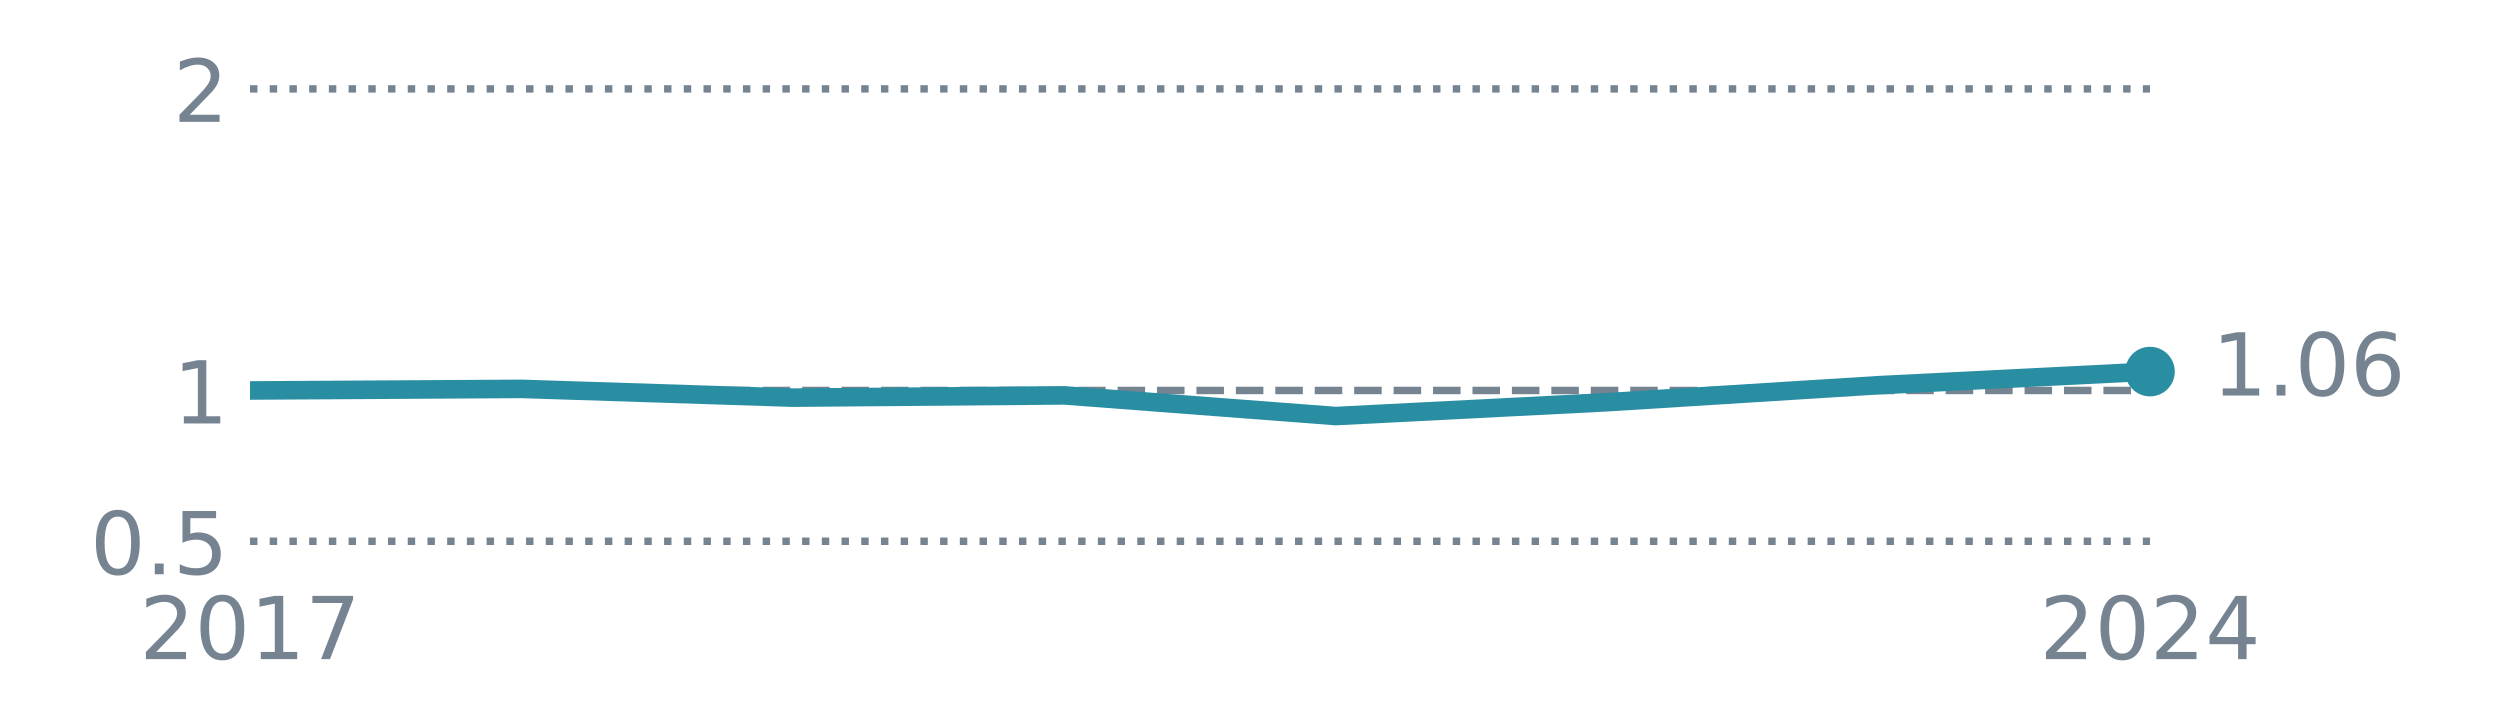
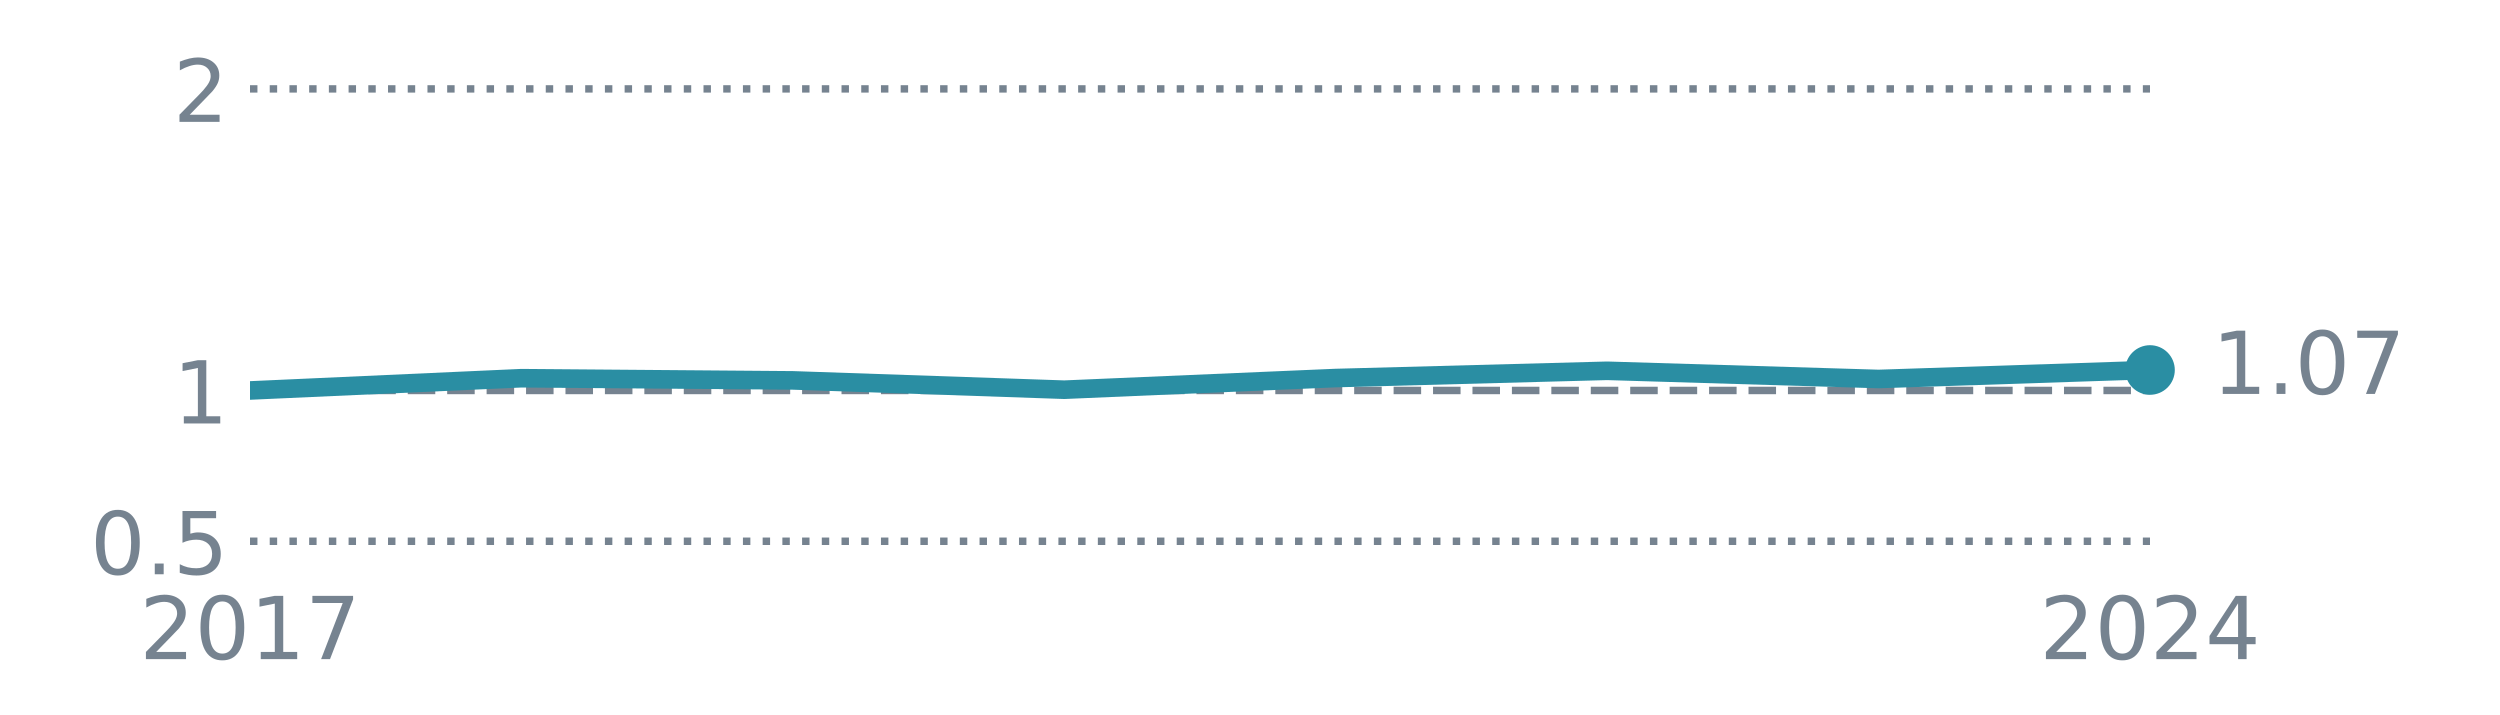
<svg xmlns="http://www.w3.org/2000/svg" xmlns:xlink="http://www.w3.org/1999/xlink" width="403.2pt" height="115.2pt" viewBox="0 0 403.2 115.2" version="1.1">
  <defs>
    <style type="text/css">*{stroke-linejoin: round; stroke-linecap: butt}</style>
  </defs>
  <g id="figure_1">
    <g id="patch_1">
      <path d="M 0 115.2  L 403.2 115.2  L 403.2 0  L 0 0  L 0 115.2  z " style="fill: none" />
    </g>
    <g id="axes_1">
      <g id="patch_2">
        <path d="M 40.32 92.16  L 346.752 92.16  L 346.752 4.608  L 40.32 4.608  L 40.32 92.16  z " style="fill: none" />
      </g>
      <g id="matplotlib.axis_1">
        <g id="xtick_1">
          <g id="line2d_1" />
          <g id="text_1">
            <text style="font-size: 14px; font-family: 'DejaVu Sans', 'Bitstream Vera Sans', 'Computer Modern Sans Serif', 'Lucida Grande', 'Verdana', 'Geneva', 'Lucid', 'Arial', 'Helvetica', 'Avant Garde', sans-serif; text-anchor: middle; fill: #768390" x="40.32" y="106.298" transform="rotate(-0 40.32 106.2978)">2017</text>
          </g>
        </g>
        <g id="xtick_2">
          <g id="line2d_2" />
          <g id="text_2">
            <text style="font-size: 14px; font-family: 'DejaVu Sans', 'Bitstream Vera Sans', 'Computer Modern Sans Serif', 'Lucida Grande', 'Verdana', 'Geneva', 'Lucid', 'Arial', 'Helvetica', 'Avant Garde', sans-serif; text-anchor: middle; fill: #768390" x="346.752" y="106.298" transform="rotate(-0 346.752 106.2978)">2024</text>
          </g>
        </g>
      </g>
      <g id="matplotlib.axis_2">
        <g id="ytick_1">
          <g id="line2d_3" />
          <g id="text_3">
            <text style="font-size: 14px; font-family: 'DejaVu Sans', 'Bitstream Vera Sans', 'Computer Modern Sans Serif', 'Lucida Grande', 'Verdana', 'Geneva', 'Lucid', 'Arial', 'Helvetica', 'Avant Garde', sans-serif; text-anchor: end; fill: #768390" x="36.82" y="92.615" transform="rotate(-0 36.82 92.61491)">0.5</text>
          </g>
        </g>
        <g id="ytick_2">
          <g id="line2d_4" />
          <g id="text_4">
            <text style="font-size: 14px; font-family: 'DejaVu Sans', 'Bitstream Vera Sans', 'Computer Modern Sans Serif', 'Lucida Grande', 'Verdana', 'Geneva', 'Lucid', 'Arial', 'Helvetica', 'Avant Garde', sans-serif; text-anchor: end; fill: #768390" x="36.82" y="68.295" transform="rotate(-0 36.82 68.29491)">1</text>
          </g>
        </g>
        <g id="ytick_3">
          <g id="line2d_5" />
          <g id="text_5">
            <text style="font-size: 14px; font-family: 'DejaVu Sans', 'Bitstream Vera Sans', 'Computer Modern Sans Serif', 'Lucida Grande', 'Verdana', 'Geneva', 'Lucid', 'Arial', 'Helvetica', 'Avant Garde', sans-serif; text-anchor: end; fill: #768390" x="36.82" y="19.655" transform="rotate(-0 36.82 19.65491)">2</text>
          </g>
        </g>
      </g>
      <g id="line2d_6">
        <path d="M 40.32 62.976  L 346.752 62.976  " clip-path="url(#p3b8a51ef02)" style="fill: none; stroke-dasharray: 4.44,1.92; stroke-dashoffset: 0; stroke: #768390; stroke-width: 1.2" />
      </g>
      <g id="line2d_7">
        <path d="M 40.32 87.296  L 346.752 87.296  " clip-path="url(#p3b8a51ef02)" style="fill: none; stroke-dasharray: 1.2,1.98; stroke-dashoffset: 0; stroke: #768390; stroke-width: 1.2" />
      </g>
      <g id="line2d_8">
        <path d="M 40.32 14.336  L 346.752 14.336  " clip-path="url(#p3b8a51ef02)" style="fill: none; stroke-dasharray: 1.2,1.98; stroke-dashoffset: 0; stroke: #768390; stroke-width: 1.2" />
      </g>
      <g id="line2d_9">
-         <path d="M 40.32 62.976  L 84.096 62.718  L 127.872 64.132  L 171.648 63.766  L 215.424 67.1  L 259.2 64.867  L 302.976 62.125  L 346.752 59.93  " clip-path="url(#p3b8a51ef02)" style="fill: none; stroke: #2a8ea3; stroke-width: 3; stroke-linecap: square" />
+         <path d="M 40.32 62.976  L 84.096 60.997  L 127.872 61.35  L 171.648 62.852  L 215.424 60.972  L 259.2 59.802  L 302.976 61.123  L 346.752 59.673  " clip-path="url(#p3b8a51ef02)" style="fill: none; stroke: #2a8ea3; stroke-width: 3; stroke-linecap: square" />
      </g>
      <g id="line2d_10">
        <defs>
          <path id="m86cbf4c8d3" d="M 0 3.5  C 0.928 3.5 1.819 3.131 2.475 2.475  C 3.131 1.819 3.5 0.928 3.5 0  C 3.5 -0.928 3.131 -1.819 2.475 -2.475  C 1.819 -3.131 0.928 -3.5 0 -3.5  C -0.928 -3.5 -1.819 -3.131 -2.475 -2.475  C -3.131 -1.819 -3.5 -0.928 -3.5 0  C -3.5 0.928 -3.131 1.819 -2.475 2.475  C -1.819 3.131 -0.928 3.5 0 3.5  z " style="stroke: #2a8ea3" />
        </defs>
        <g>
-           <use xlink:href="#m86cbf4c8d3" x="346.752" y="59.93" style="fill: #2a8ea3; stroke: #2a8ea3" />
+           <use xlink:href="#m86cbf4c8d3" x="346.752" y="59.673" style="fill: #2a8ea3; stroke: #2a8ea3" />
        </g>
      </g>
      <g id="text_6">
-         <text style="font-size: 14px; font-family: 'DejaVu Sans', 'Bitstream Vera Sans', 'Computer Modern Sans Serif', 'Lucida Grande', 'Verdana', 'Geneva', 'Lucid', 'Arial', 'Helvetica', 'Avant Garde', sans-serif; text-anchor: start; fill: #768390" x="356.752" y="63.793" transform="rotate(-0 356.752 63.79274)">1.06</text>
+         <text style="font-size: 14px; font-family: 'DejaVu Sans', 'Bitstream Vera Sans', 'Computer Modern Sans Serif', 'Lucida Grande', 'Verdana', 'Geneva', 'Lucid', 'Arial', 'Helvetica', 'Avant Garde', sans-serif; text-anchor: start; fill: #768390" x="356.752" y="63.536" transform="rotate(-0 356.752 63.53639)">1.07</text>
      </g>
    </g>
  </g>
  <defs>
    <clipPath id="p3b8a51ef02">
      <rect x="40.32" y="4.608" width="306.432" height="87.552" />
    </clipPath>
  </defs>
</svg>
